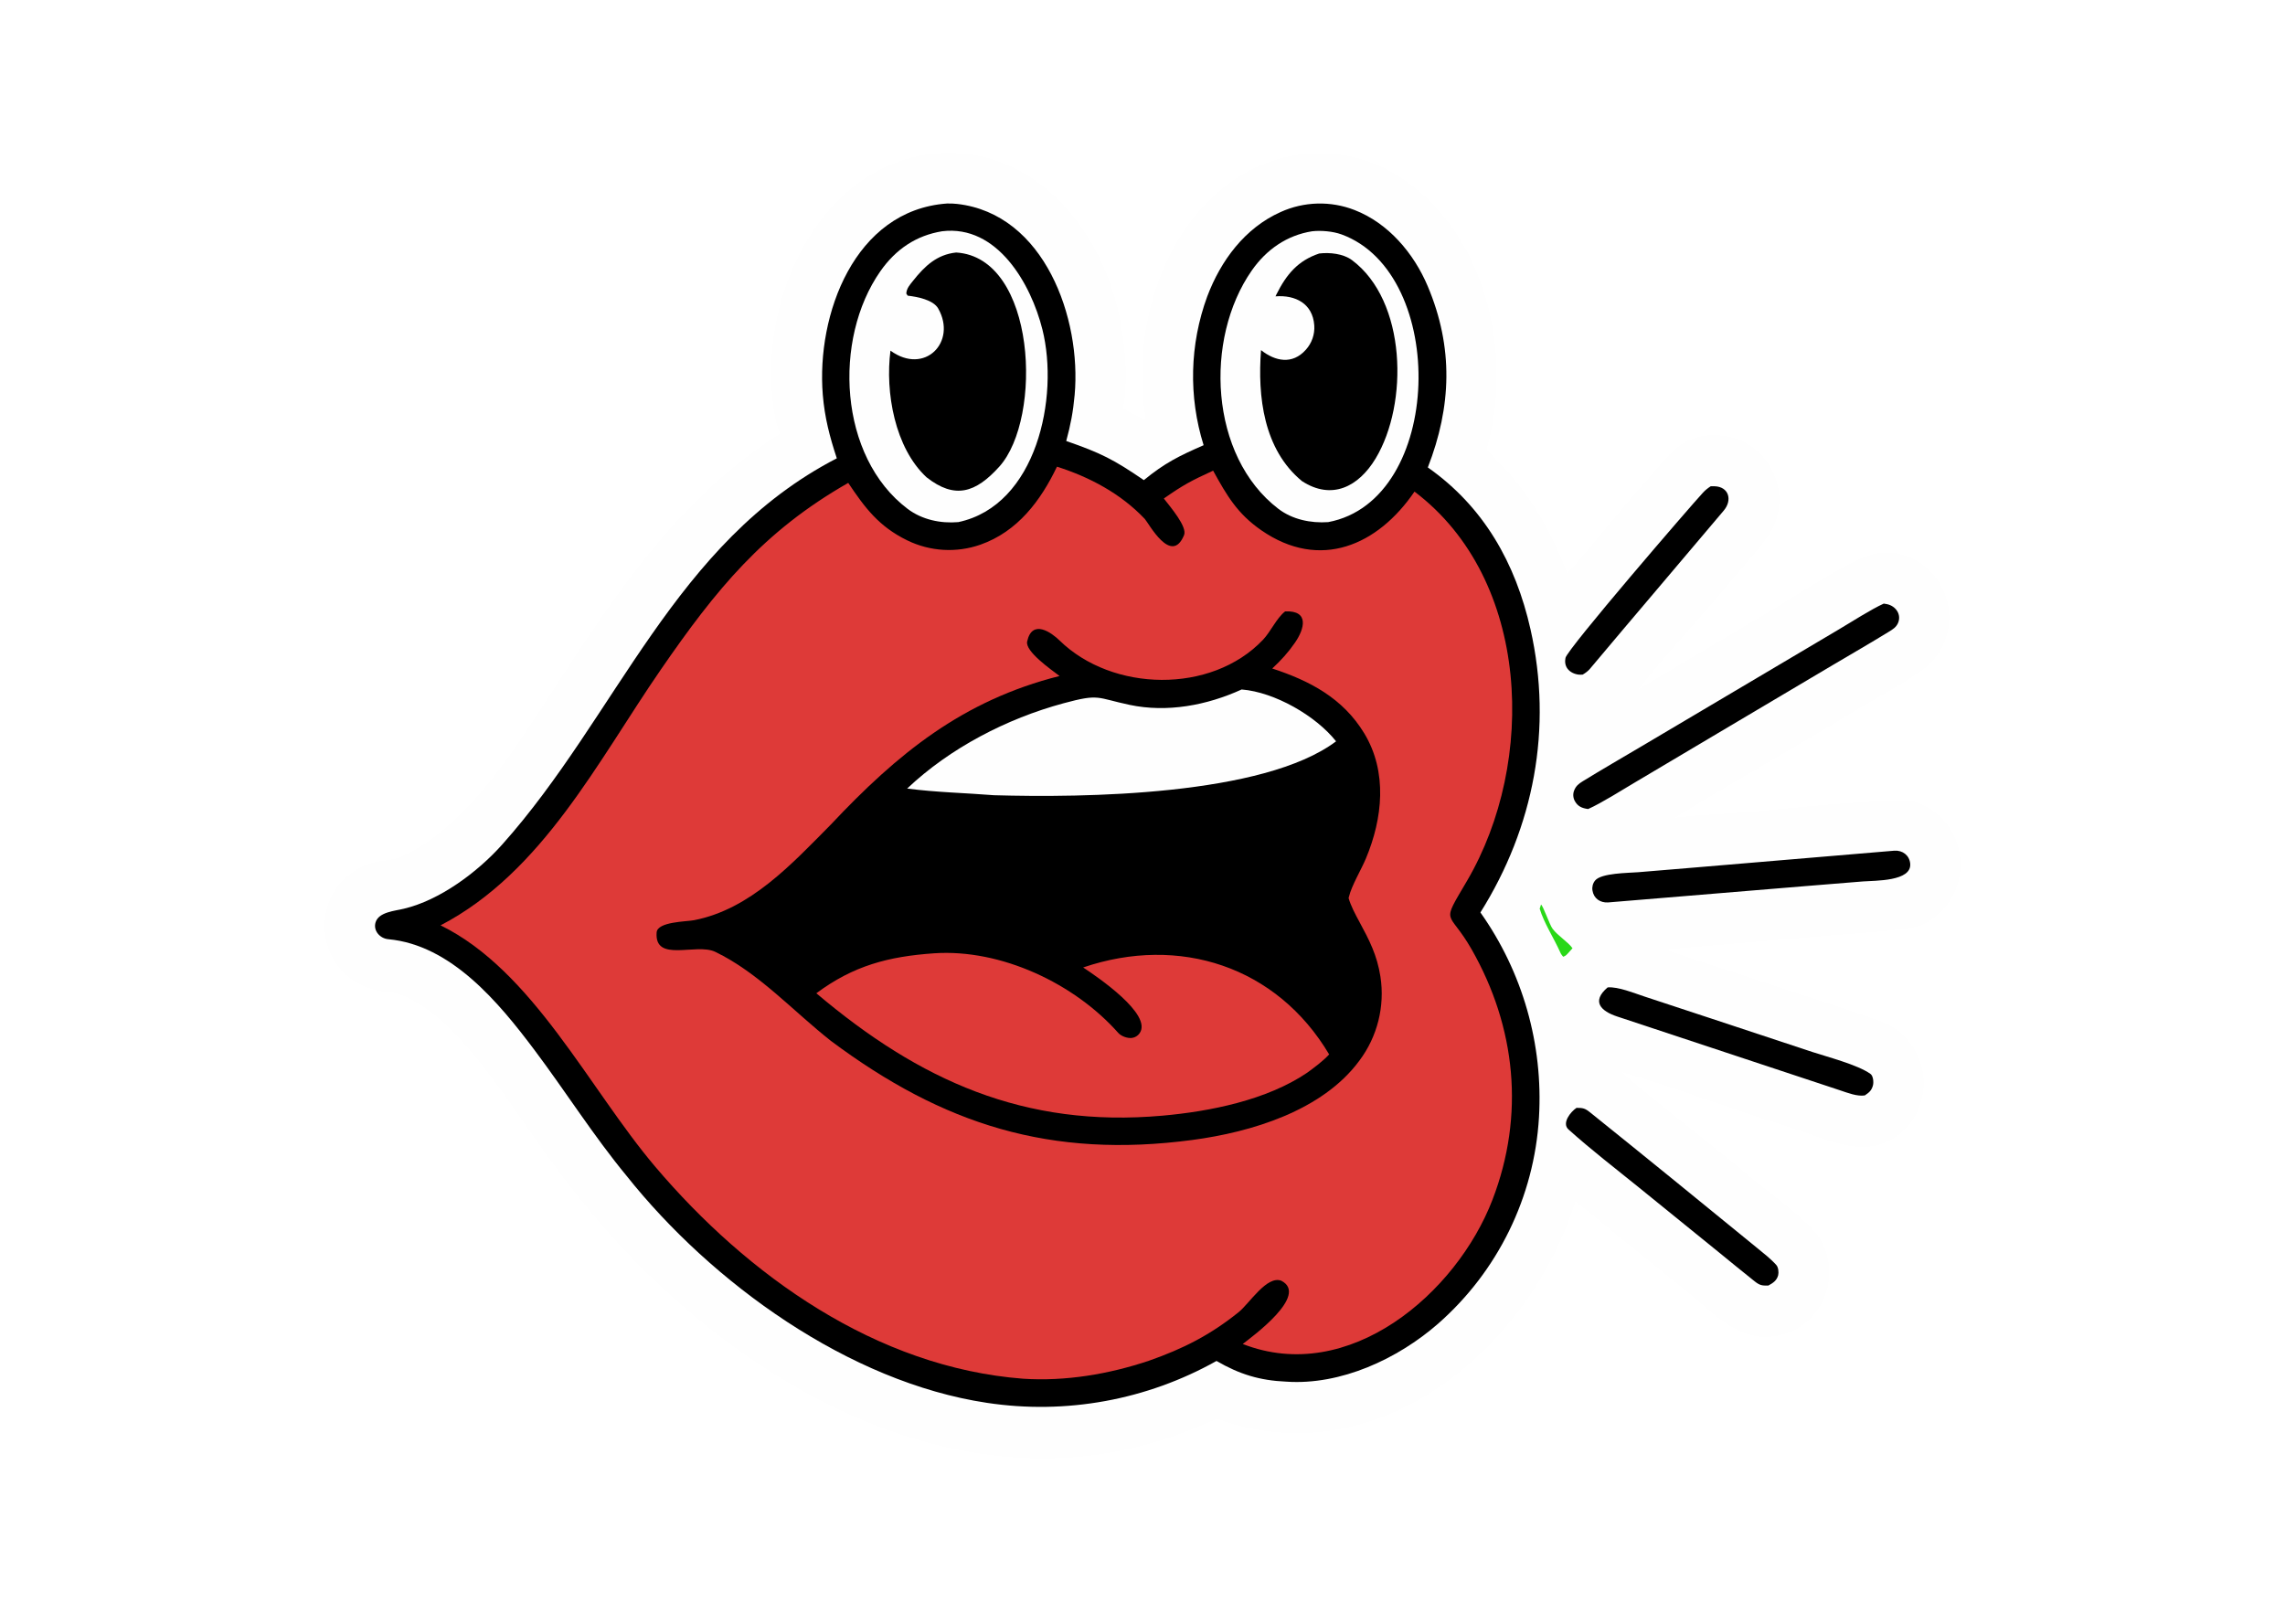
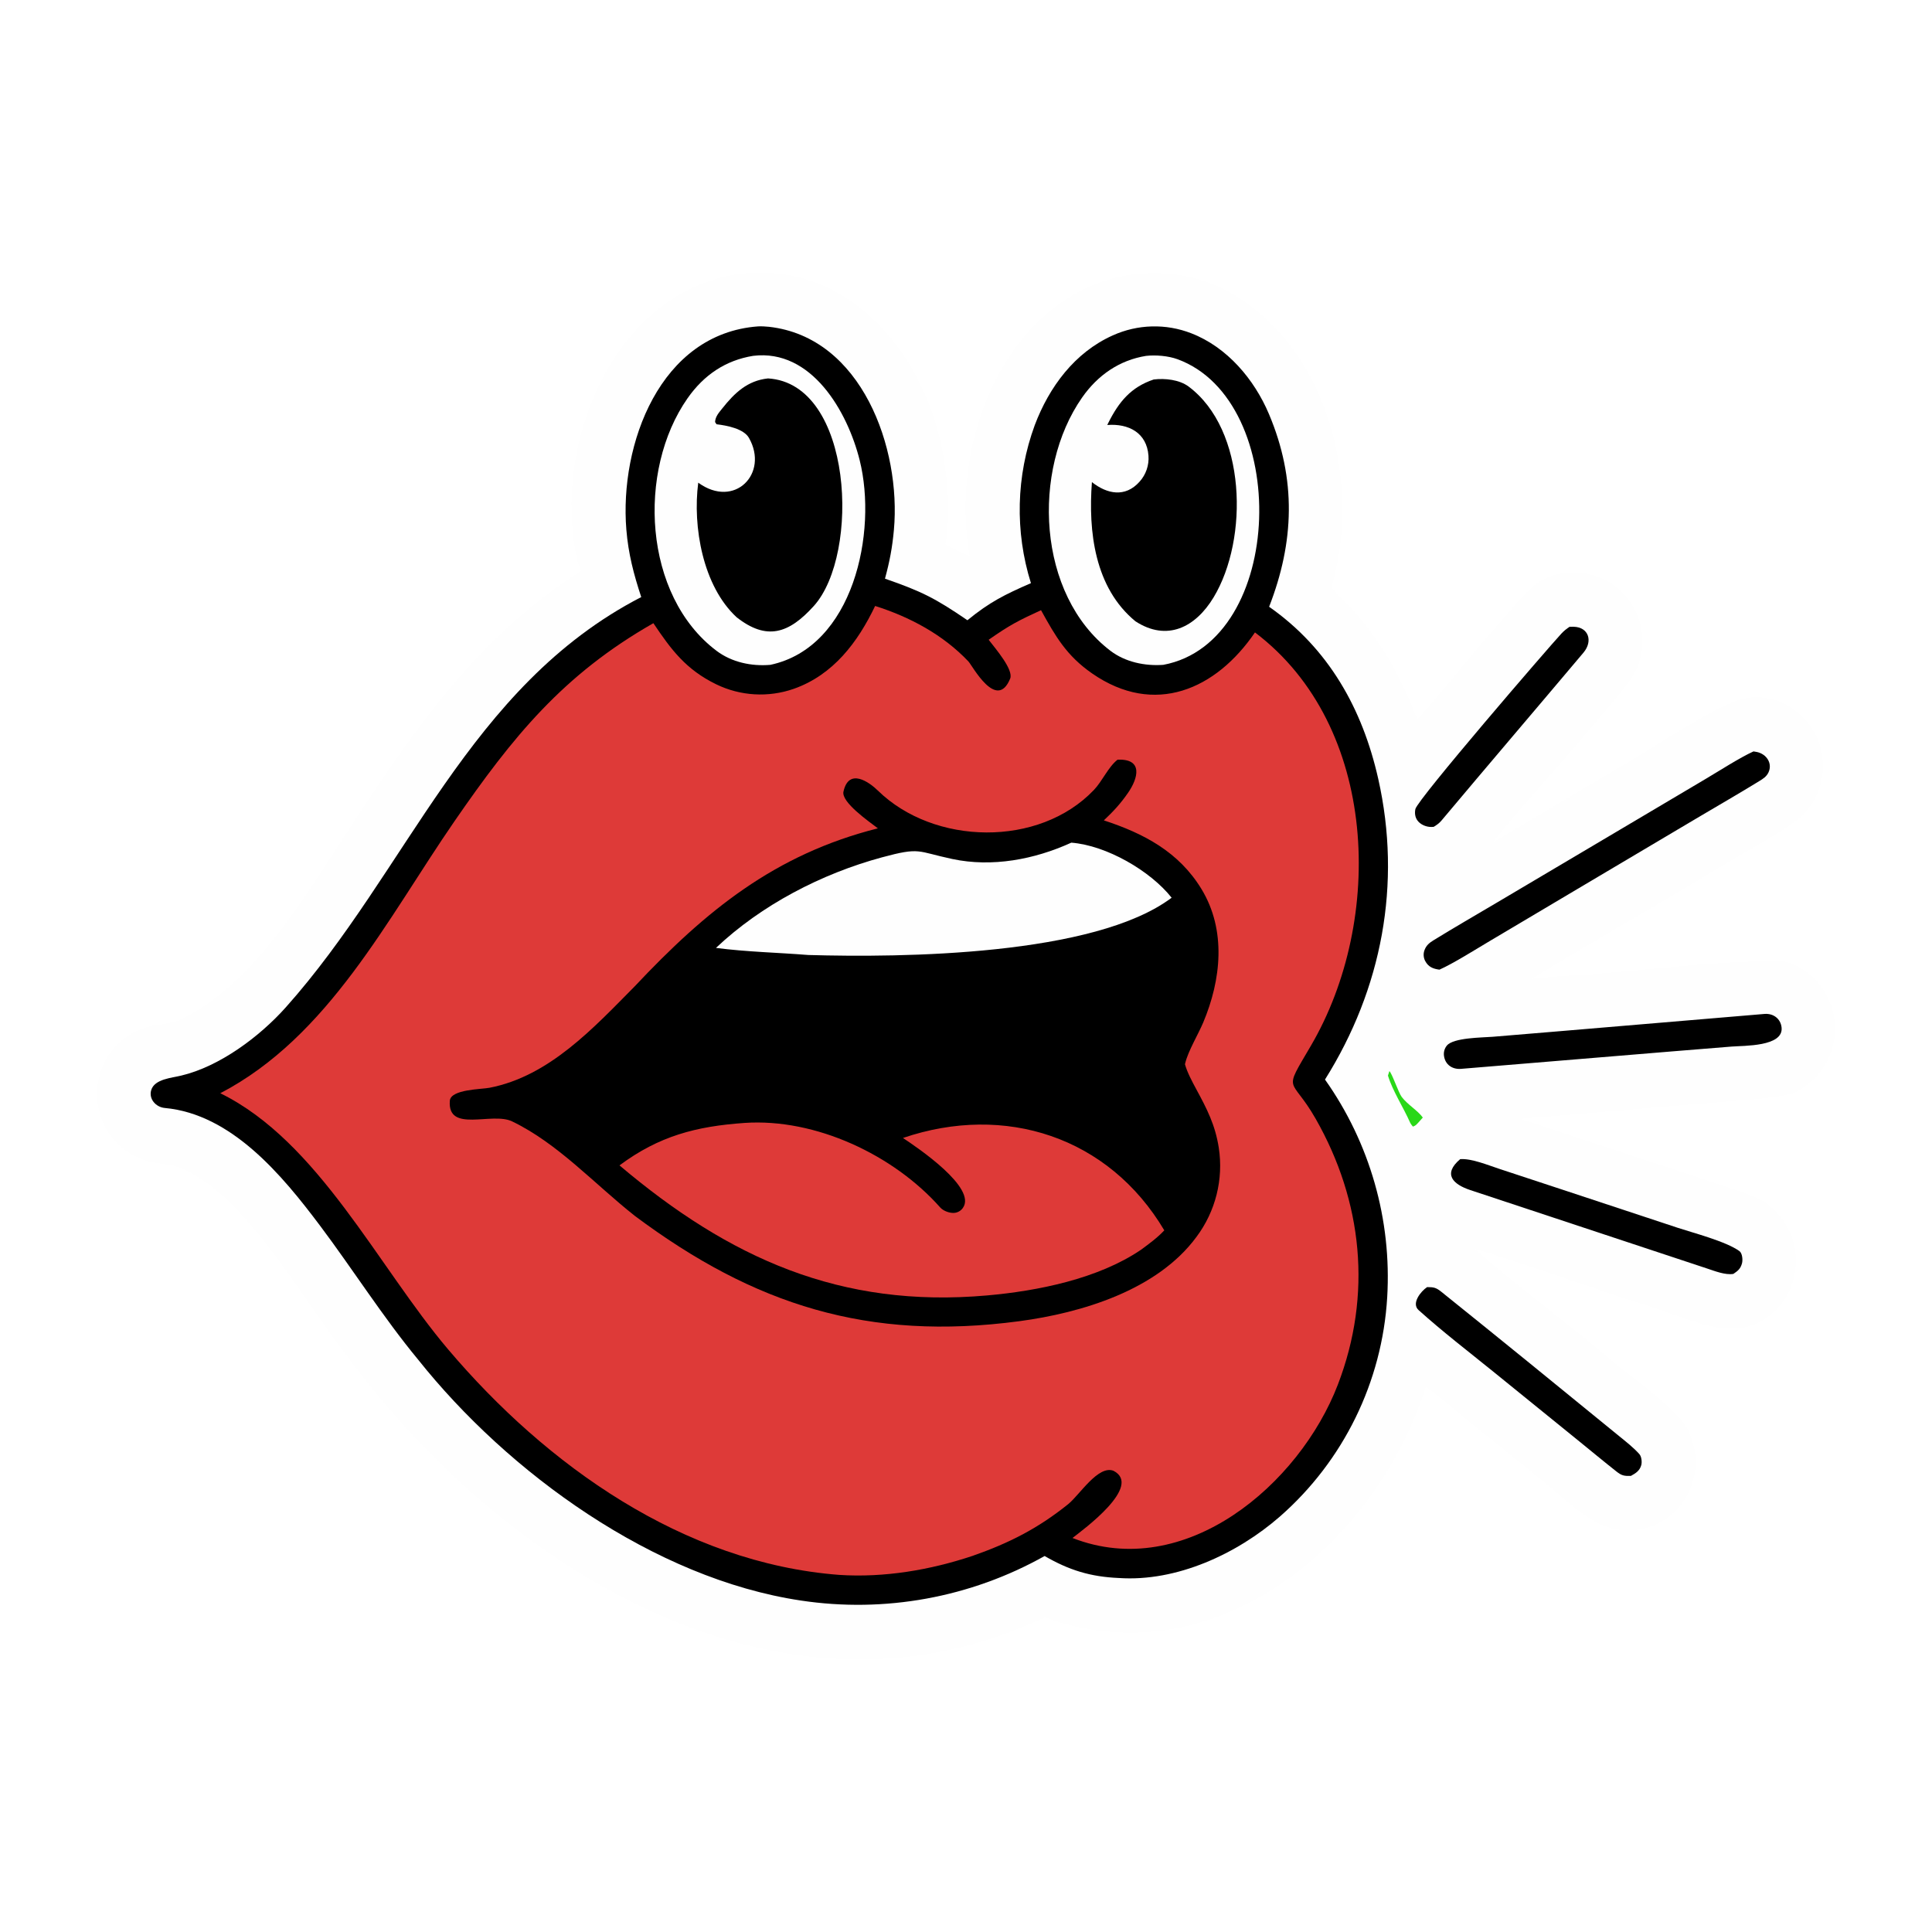
- <svg xmlns="http://www.w3.org/2000/svg" version="1.1" style="display: block;" viewBox="0 0 2048 1455" width="1216" height="864" preserveAspectRatio="none">
+ <svg xmlns="http://www.w3.org/2000/svg" version="1.1" style="display: block;" viewBox="209.03 -92.94 1629.94 1629.94" width="1024" height="1024">
  <path transform="translate(0,0)" fill="rgb(254,254,254)" d="M 839.581 137.392 C 929.898 130.783 991.182 210.113 1004.86 291.834 C 1008.96 316.306 1010.94 341.556 1006.59 366.141 C 1013.59 370.117 1019.37 373.425 1027.05 375.971 C 1012.81 296.216 1042.57 196.73 1116.22 154.837 C 1147.44 137.238 1184.36 132.74 1218.89 142.331 C 1239.19 148.081 1255.9 158.003 1271.89 171.493 C 1335.64 225.292 1355 324.614 1332.35 402.712 C 1339.26 410.862 1347.41 417.906 1354.58 426.391 C 1376.91 452.808 1392.49 481.746 1404.72 513.956 C 1427.95 488.619 1450.22 459.172 1473.36 433.423 C 1483.52 422.59 1493.02 408.907 1504.82 399.875 C 1523.56 385.538 1553.39 387.494 1571.6 401.427 C 1584.18 411.125 1592.36 425.45 1594.32 441.213 C 1595.68 452.384 1593.7 463.708 1588.61 473.746 C 1582.52 485.838 1561.6 508.4 1552.27 519.737 C 1525.3 552.528 1494.56 584.677 1468.34 617.896 L 1588.63 546.516 C 1609.93 533.707 1651.62 506.271 1673.82 498.273 C 1713.19 484.081 1755.89 521.935 1745.38 566.995 C 1742.64 578.766 1736.24 589.364 1727.09 597.262 C 1715.31 607.552 1678.4 627.438 1662.62 637.055 C 1609.2 669.608 1554.23 700.329 1500.89 733.031 C 1502.74 732.783 1504.59 732.555 1506.44 732.346 C 1514.92 731.375 1524.01 730.635 1532.66 730.176 C 1592.22 727.013 1652.54 717.254 1712.06 718.084 C 1719.01 718.181 1729.82 724.25 1735.11 728.542 C 1747.44 738.61 1755.26 753.163 1756.86 769 C 1758.37 784.962 1753.48 800.869 1743.26 813.224 C 1737.73 819.862 1726.44 828.78 1718.14 830.422 C 1695.19 834.963 1667.25 836.146 1643.66 838.119 L 1491.54 851.001 L 1629.39 896.333 C 1647 902.166 1664.64 907.93 1682.14 914.087 C 1696.2 919.036 1704.63 924.567 1713.38 936.694 C 1732.22 962.817 1725.76 1001.23 1698.85 1019.16 C 1683.59 1029.33 1668.79 1029.39 1651.47 1025.8 C 1635.41 1021.82 1614 1013.29 1597.62 1008.19 C 1549.89 993.317 1500.7 974.58 1452.92 960.629 C 1489.43 992.367 1530.45 1022.56 1567.53 1053.93 C 1586.73 1070.18 1610.68 1085.98 1627.48 1105.04 C 1633.17 1111.49 1637.35 1122.35 1638.72 1130.77 C 1641.29 1146.15 1637.63 1161.92 1628.57 1174.61 C 1619.4 1187.28 1607.41 1194.58 1592.03 1197.34 C 1559.02 1203.28 1536.77 1177.82 1513.17 1158.51 L 1451.14 1108.53 C 1438.59 1098.37 1424.91 1086.38 1412 1077.01 C 1410.56 1081.28 1409.08 1085.53 1407.55 1089.75 C 1361.54 1216.72 1229.14 1322 1090.71 1271.59 C 1074.43 1278.65 1059.41 1284.91 1042.43 1290.33 C 848.562 1352.25 651.924 1233.03 530.91 1087.96 C 512.657 1065.99 495.351 1043.24 479.039 1019.79 C 455.207 985.72 429.888 947.286 399.735 918.44 C 389.316 908.474 370.514 894.57 356.889 890.932 C 349.897 888.94 342.352 888.888 335.348 887.046 C 277.734 871.893 275.613 791.886 332.486 773.729 C 340.787 771.171 353.08 771.085 360.827 767.446 C 419.733 739.777 461.867 670.66 495.83 618.39 C 552.899 530.558 609.066 445.635 699.196 388.741 C 694.973 379.482 693.496 367.262 692.38 357.13 C 682.101 263.795 735.601 147.059 839.581 137.392 z" />
  <path transform="translate(0,0)" fill="rgb(0,0,0)" d="M 848.645 182.412 C 851.175 182.266 855.178 182.474 857.753 182.763 C 936.184 191.556 969.367 285.429 963.185 353.998 C 961.825 369.086 959.57 380.818 955.646 395.252 C 986.641 406.023 997.964 411.697 1025.2 430.327 C 1044.03 414.922 1056.64 408.708 1078.78 399.029 C 1065.14 355.464 1066.27 308.612 1082 265.756 C 1094.16 233.549 1115.68 204.39 1147.82 190.023 C 1168.77 180.539 1192.65 179.898 1214.07 188.244 C 1244.38 199.99 1267.23 227.119 1279.63 256.47 C 1302.85 311.475 1300.99 364.349 1279.73 418.96 C 1329.95 454.17 1358.46 504.958 1371.78 564.099 C 1391.75 652.755 1374.9 741.253 1326.87 817.822 C 1364.73 871.304 1383.24 936.089 1379.35 1001.5 C 1375.13 1072.82 1342.5 1139.47 1288.76 1186.55 C 1252.6 1218.04 1201.74 1241.68 1152.94 1238.35 C 1128.95 1237.3 1111.02 1231.77 1090.33 1219.8 C 1027.82 1254.87 955.386 1268.07 884.515 1257.33 C 760.801 1238.79 637.986 1149.92 561.524 1053.8 C 532.13 1018.25 506.558 977.735 478.993 941.054 C 447.178 898.718 404.536 846.966 347.998 841.799 C 340.551 841.118 334.343 834.186 336.61 826.698 C 339.453 817.302 354.099 816.46 362.008 814.462 C 394.265 806.821 427.97 781.724 450.047 757.006 C 553.329 641.361 604.137 486.119 750.017 410.786 C 743.646 391.458 739.125 374.271 737.454 353.863 C 731.579 282.136 765.736 188.471 848.645 182.412 z" />
  <path transform="translate(0,0)" fill="rgb(222,58,56)" d="M 947.334 418.278 C 976.546 427.545 1004.48 442.372 1026.03 465.079 C 1029.35 468.584 1049.85 507.402 1061.25 479.6 C 1064.31 472.126 1048.92 454.34 1043.12 446.803 C 1060.68 434.517 1067.88 430.751 1087.3 421.847 C 1099.59 444.12 1108.92 460.321 1130.41 475.219 C 1183.1 511.746 1234.98 488.77 1267.79 440.606 C 1372.17 519.5 1377.13 683.211 1314.93 789.38 C 1290.79 830.58 1298.06 814.152 1319.03 850.973 C 1358.59 920.422 1366.87 999.355 1337.71 1075.24 C 1305.44 1159.24 1209.05 1241.82 1113.85 1204.59 C 1122.51 1197.82 1173.41 1160.77 1148.42 1147.89 C 1135.43 1142.91 1119.81 1168.3 1110.24 1176.01 C 1084.72 1196.53 1060.58 1208.8 1029.68 1219.63 C 993.789 1231.64 954.95 1238.21 916.96 1235.72 C 785.429 1225.6 669.917 1143.18 587.107 1045.49 C 527.772 975.486 477.73 870.025 394.874 829.373 C 486.441 781.605 535.802 682.064 592.361 600.033 C 641.561 528.675 684.014 476.267 760.263 432.809 C 775.286 455.209 787.709 471.916 813.221 484.357 C 833.658 494.305 857.219 495.687 878.678 488.195 C 912.001 476.483 932.767 448.792 947.334 418.278 z" />
  <path transform="translate(0,0)" fill="rgb(0,0,0)" d="M 1151.85 547.975 C 1173.72 547.007 1169.19 563.656 1160.72 575.912 C 1154.35 585.121 1148.34 591.594 1140.3 599.169 C 1173.73 610.101 1203.58 625.66 1222.72 657.218 C 1243.77 691.936 1239.27 733.658 1224.16 769.629 C 1219.92 779.723 1211.52 793.546 1209.02 803.736 L 1208.73 804.953 C 1210.66 811.838 1214.87 819.685 1218.31 826.038 C 1227.34 842.734 1234.25 856.062 1237.26 875.376 C 1241.35 901.983 1234.54 929.113 1218.38 950.641 C 1185.3 995.567 1121.48 1014.7 1068.84 1021.71 C 941.779 1038.63 845.385 1008.11 744.656 932.879 C 710.682 906.099 679.932 871.853 641.071 853.12 C 623.992 844.887 586.452 863.186 588.528 835.711 C 589.261 826.014 615.175 826.09 621.974 824.773 C 672.523 815.013 709.889 774.154 744.564 739.136 C 804.368 675.534 862.679 627.805 949.656 605.89 C 941.946 600.002 918.653 583.837 920.622 574.919 C 925.163 554.358 942.593 567.136 949.65 574.035 C 996.993 620.321 1085.6 622.125 1131.9 573.521 C 1139 566.07 1144.07 554.036 1151.85 547.975 z" />
  <path transform="translate(0,0)" fill="rgb(222,58,56)" d="M 837.121 854.426 C 897.177 850.314 963.048 881.481 1002.28 925.786 C 1004.94 928.782 1010.63 930.818 1014.6 930.27 C 1017.33 929.896 1019.78 928.402 1021.36 926.146 C 1033.43 909.247 983.21 875.342 970.811 867.113 C 1056.9 837.811 1144.39 866.062 1191.3 945.059 C 1185.36 951.38 1178.45 956.419 1171.5 961.524 C 1135.38 985.965 1084.61 996.173 1041.76 999.964 C 918.031 1010.91 824.313 968.549 731.662 890.246 C 765.007 865.44 796.355 857.283 837.121 854.426 z" />
  <path transform="translate(0,0)" fill="rgb(254,254,254)" d="M 1112.86 617.971 C 1142.45 620.295 1179.41 641.605 1197.49 664.428 C 1132.37 713.422 970.227 715.036 890.899 712.742 C 864.766 710.658 839.391 710.172 813.055 706.772 C 851.384 670.484 902.209 644.139 953.093 630.365 C 985.824 621.506 982.433 625.407 1012.5 631.772 C 1046.04 638.872 1081.65 632.211 1112.86 617.971 z" />
  <path transform="translate(0,0)" fill="rgb(254,254,254)" d="M 1175.94 207.298 C 1184.01 206.382 1194.64 207.279 1202.35 210.088 C 1298.36 245.064 1294.15 448.573 1190.42 467.964 C 1174.88 469.068 1158.31 465.619 1145.8 456.063 C 1083.92 408.801 1079.18 303.722 1121.94 242.454 C 1135.19 223.464 1153.56 210.881 1175.94 207.298 z" />
  <path transform="translate(0,0)" fill="rgb(0,0,0)" d="M 1182.36 227.215 C 1191.88 226.042 1204 227.398 1211.68 233.084 C 1260.69 269.53 1262.63 361.72 1232.9 411.006 C 1217.6 436.371 1193.59 448.518 1166.95 431.226 C 1132.48 402.898 1127.07 355.403 1130.23 313.802 C 1142.98 323.889 1158.31 327.014 1170.37 313.499 C 1175.79 307.53 1178.53 299.602 1177.95 291.561 C 1176.53 272.069 1161.06 264.222 1143.19 265.613 C 1143.47 265.032 1143.75 264.454 1144.03 263.88 C 1152.97 246.02 1163.19 233.63 1182.36 227.215 z" />
  <path transform="translate(0,0)" fill="rgb(254,254,254)" d="M 844.405 207.27 C 893.783 201.237 924.044 254.334 934.292 295.305 C 949.464 355.96 929.122 453.02 858.948 467.955 C 843 469.33 826.368 465.79 813.524 456.112 C 751.629 409.472 746.398 304.077 789.056 243.104 C 802.943 223.254 821.278 211.04 844.405 207.27 z" />
  <path transform="translate(0,0)" fill="rgb(0,0,0)" d="M 856.992 226.318 C 928.805 230.7 934.848 374.758 895.656 418.247 C 874.449 441.78 855.788 447.673 830.471 427.801 C 802.019 401.493 793.261 351.501 798.105 314.276 C 828.725 336.593 857.913 306.507 840.896 276.514 C 836.461 268.696 822.143 265.997 813.52 264.99 L 812.302 263.09 C 812.556 258.365 815.576 255.163 818.406 251.595 C 828.835 238.451 839.728 228.128 856.992 226.318 z" />
  <path transform="translate(0,0)" fill="rgb(0,0,0)" d="M 1688.37 540.993 C 1689.38 541.117 1690.38 541.288 1691.37 541.507 C 1699.32 543.243 1704.55 550.982 1701.06 558.62 C 1699.4 562.251 1696.47 564.054 1693.18 566.077 C 1676.42 576.376 1659.36 586.195 1642.43 596.215 L 1539.54 657.231 L 1465.79 701.014 C 1453.92 708.049 1435.25 719.843 1423.42 725.119 C 1418 724.4 1414.03 722.826 1411.34 717.693 C 1409.87 714.841 1409.69 711.489 1410.87 708.499 C 1412.37 704.573 1414.94 702.465 1418.45 700.308 C 1436.07 689.477 1454.25 678.969 1472.04 668.449 L 1575.48 607.18 L 1648.31 564.02 C 1659.49 557.381 1677.09 546.105 1688.37 540.993 z" />
  <path transform="translate(0,0)" fill="rgb(0,0,0)" d="M 1697.88 762.456 C 1705.36 761.971 1711.31 766.655 1712.07 773.909 C 1713.78 790.163 1680.26 789.167 1669.84 790.007 L 1619.15 794.118 L 1441.24 808.837 C 1434.14 809.23 1428.36 805.234 1427.28 798.022 C 1426.78 794.861 1427.65 791.635 1429.68 789.161 C 1435.27 782.419 1459.37 782.466 1468.33 781.744 L 1521.6 777.312 L 1697.88 762.456 z" />
  <path transform="translate(0,0)" fill="rgb(0,0,0)" d="M 1440.92 884.979 C 1450.55 884.252 1464.51 890.105 1474.16 893.248 L 1531.09 912.013 L 1624.47 942.898 C 1636.9 947.013 1665.18 954.335 1676.5 962.555 C 1678.93 964.319 1679.47 969.916 1678.68 972.835 C 1677.44 977.434 1675.31 979.157 1671.4 981.797 C 1664.6 982.907 1655.86 979.449 1649.33 977.277 C 1582.71 955.15 1516.04 933.161 1449.42 911.063 C 1434.91 906.25 1426.01 897.627 1440.92 884.979 z" />
  <path transform="translate(0,0)" fill="rgb(0,0,0)" d="M 1413.02 992.932 C 1418.75 992.945 1420.64 993.369 1425.11 996.957 C 1475.23 1037.22 1525.08 1077.83 1574.86 1118.51 C 1580.74 1123.32 1587.08 1128.2 1592.11 1133.86 C 1593.94 1135.92 1594.38 1140.41 1593.73 1143.01 C 1592.4 1147.88 1589.02 1149.98 1584.92 1152.22 C 1579.1 1152.37 1577.14 1151.97 1572.59 1148.37 C 1561.74 1139.8 1551.11 1130.94 1540.36 1122.24 L 1468.81 1064.22 C 1447.77 1047.19 1425.87 1030.36 1405.8 1012.3 C 1399.57 1006.69 1407.59 996.564 1413.02 992.932 z" />
  <path transform="translate(0,0)" fill="rgb(0,0,0)" d="M 1533.23 435.849 C 1534.37 435.807 1535.5 435.799 1536.64 435.822 C 1549.38 436.145 1553.03 448.032 1544.94 457.644 C 1505.06 504.98 1464.83 552.038 1425.04 599.446 C 1423.29 601.542 1420.9 603.258 1418.55 604.633 C 1417.37 604.723 1416.18 604.782 1415 604.659 C 1411.19 604.265 1407.18 602.413 1404.88 599.281 C 1402.81 596.477 1402.43 592.989 1403.12 589.643 C 1404.75 581.637 1515.14 453.624 1526.32 441.579 C 1528.39 439.343 1530.68 437.503 1533.23 435.849 z" />
  <path transform="translate(0,0)" fill="rgb(41,216,24)" d="M 1381.18 810.733 C 1383.23 812.081 1388.8 828.784 1391.6 832.5 C 1396.48 838.996 1405.21 844.006 1409.4 849.883 L 1405.75 853.982 C 1403.97 855.879 1403.53 856.625 1401.05 857.52 C 1400.36 856.689 1399.21 855.371 1398.55 853.88 C 1393.02 841.299 1383.79 827.22 1379.99 814.475 C 1380.48 812.937 1380.87 811.69 1381.18 810.733 z" />
</svg>
